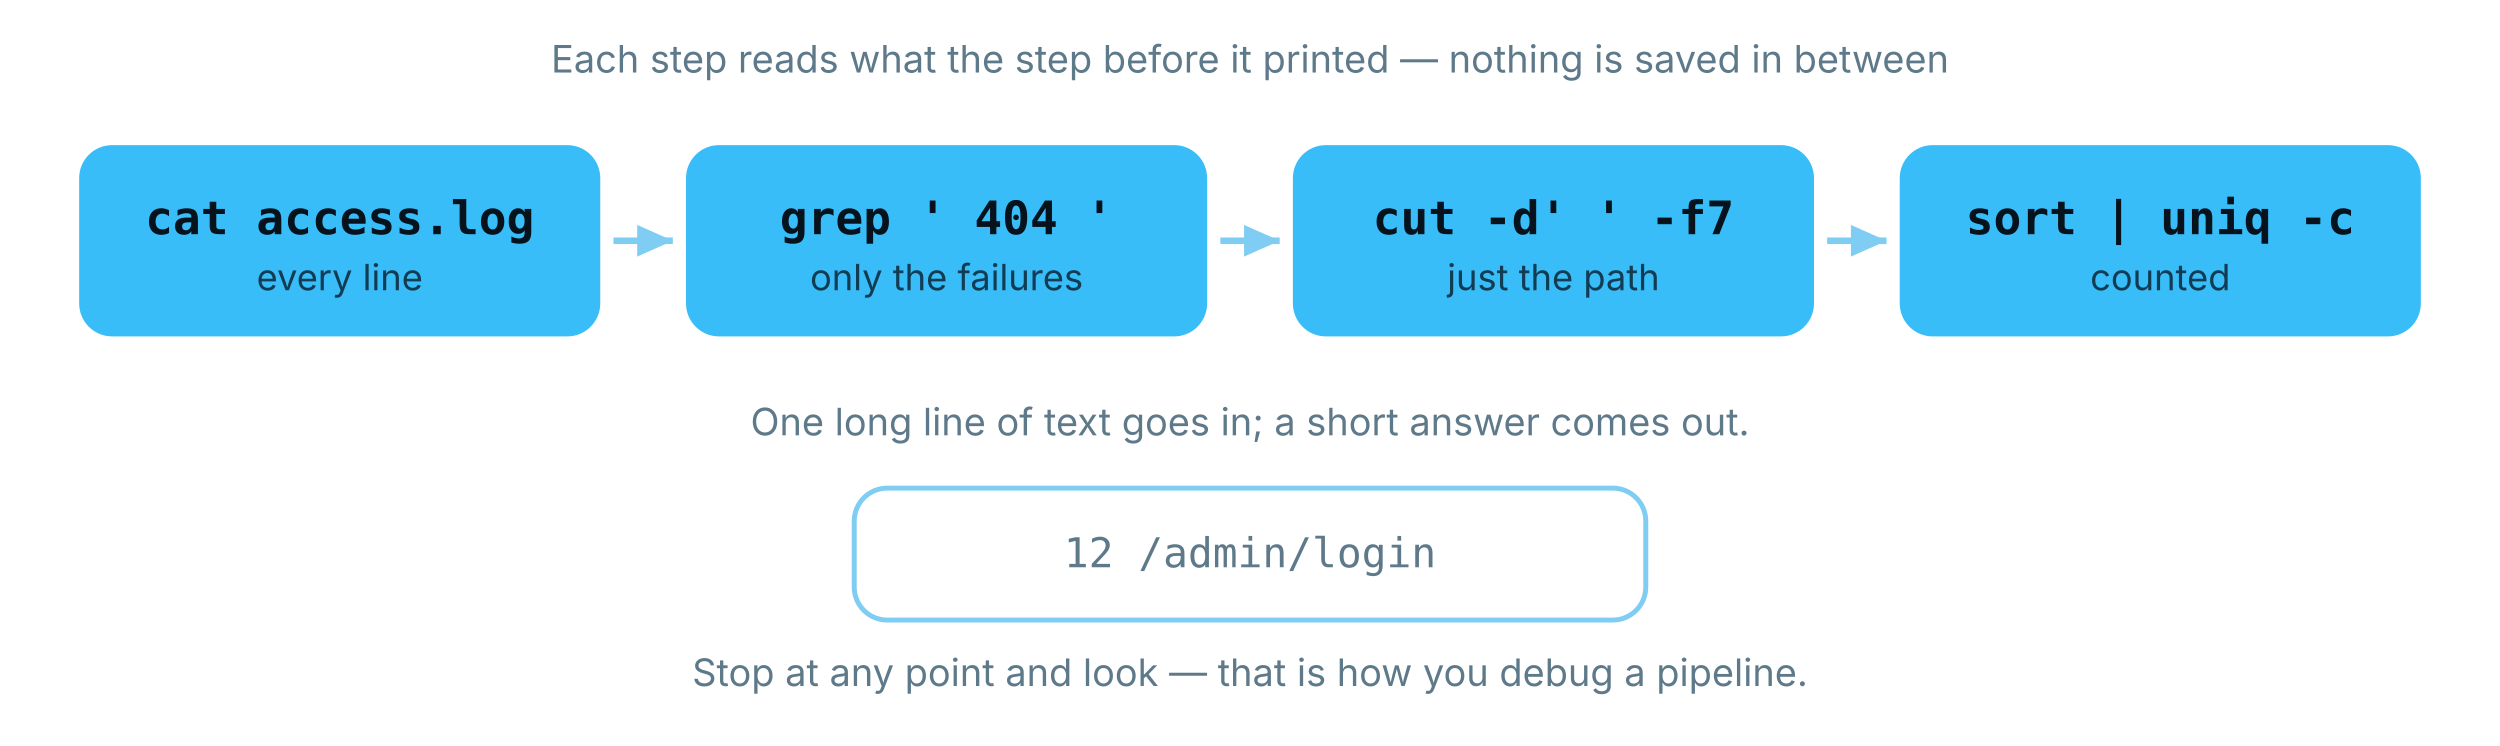
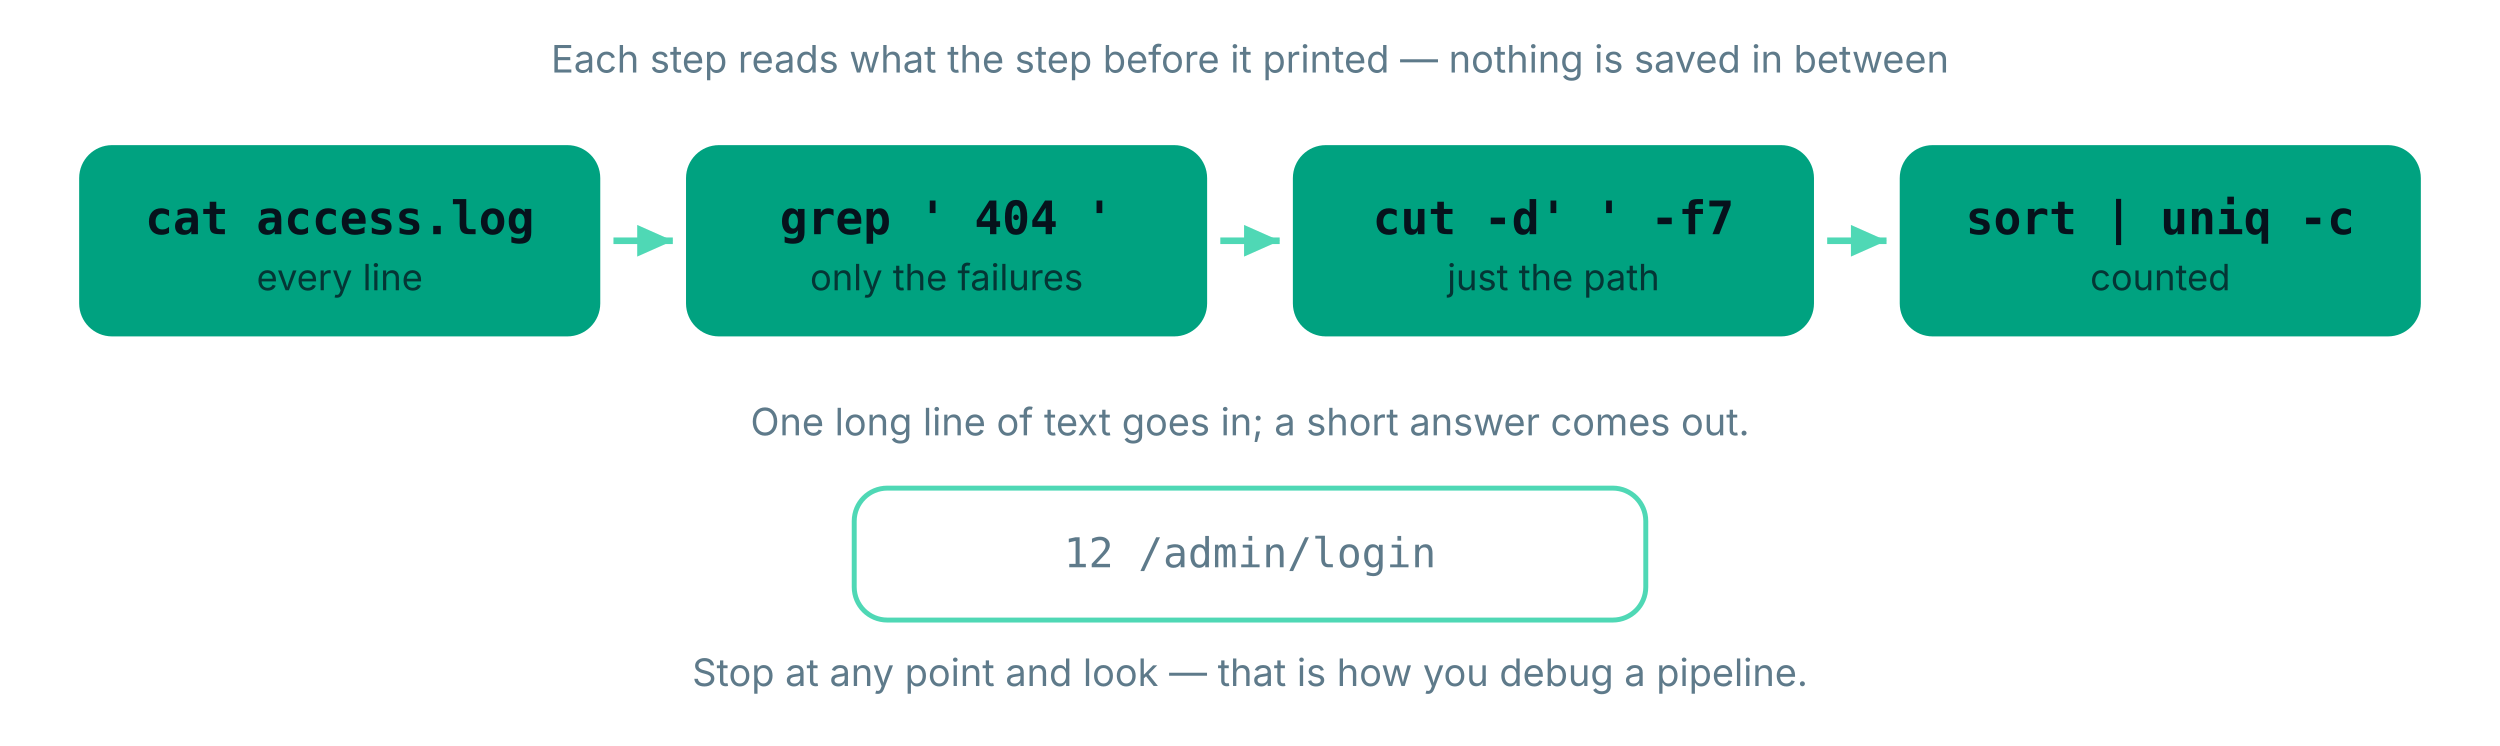
<svg xmlns="http://www.w3.org/2000/svg" viewBox="0 0 758 226" width="758" height="226" role="img" aria-label="A shell pipeline passes text from one command to the next">
  <defs>
    <marker id="a" viewBox="0 0 10 10" refX="9" refY="5" markerWidth="6" markerHeight="6" orient="auto-start-reverse">
-       <path d="M0 1 L9 5 L0 9 z" fill="#7FCDF3" />
+       <path d="M0 1 L9 5 L0 9 z" fill="#4FD8B5" />
    </marker>
  </defs>
  <text x="379.0" y="22" text-anchor="middle" font-family="Inter, Helvetica, Arial, sans-serif" font-size="11.5" fill="#5E7A8A">Each step reads what the step before it printed — nothing is saved in between</text>
-   <rect x="24" y="44" width="158" height="58" rx="10" fill="#38BDF8" />
+   <rect x="24" y="44" width="158" height="58" rx="10" fill="#00A280" />
  <text x="103.0" y="71.0" text-anchor="middle" font-family="ui-monospace, SFMono-Regular, Menlo, monospace" font-size="14" font-weight="600" fill="#06121C">cat access.log</text>
  <text x="103.0" y="88.0" text-anchor="middle" font-family="Inter, Helvetica, Arial, sans-serif" font-size="11" fill="#06121C" opacity="0.75">every line</text>
-   <path d="M186 73 L204 73" stroke="#7FCDF3" stroke-width="2" marker-end="url(#a)" />
-   <rect x="208" y="44" width="158" height="58" rx="10" fill="#38BDF8" />
+   <path d="M186 73 L204 73" stroke="#4FD8B5" stroke-width="2" marker-end="url(#a)" />
+   <rect x="208" y="44" width="158" height="58" rx="10" fill="#00A280" />
  <text x="287.0" y="71.0" text-anchor="middle" font-family="ui-monospace, SFMono-Regular, Menlo, monospace" font-size="14" font-weight="600" fill="#06121C">grep ' 404 '</text>
  <text x="287.0" y="88.0" text-anchor="middle" font-family="Inter, Helvetica, Arial, sans-serif" font-size="11" fill="#06121C" opacity="0.75">only the failures</text>
-   <path d="M370 73 L388 73" stroke="#7FCDF3" stroke-width="2" marker-end="url(#a)" />
-   <rect x="392" y="44" width="158" height="58" rx="10" fill="#38BDF8" />
+   <path d="M370 73 L388 73" stroke="#4FD8B5" stroke-width="2" marker-end="url(#a)" />
+   <rect x="392" y="44" width="158" height="58" rx="10" fill="#00A280" />
  <text x="471.0" y="71.0" text-anchor="middle" font-family="ui-monospace, SFMono-Regular, Menlo, monospace" font-size="14" font-weight="600" fill="#06121C">cut -d' ' -f7</text>
  <text x="471.0" y="88.0" text-anchor="middle" font-family="Inter, Helvetica, Arial, sans-serif" font-size="11" fill="#06121C" opacity="0.75">just the path</text>
-   <path d="M554 73 L572 73" stroke="#7FCDF3" stroke-width="2" marker-end="url(#a)" />
-   <rect x="576" y="44" width="158" height="58" rx="10" fill="#38BDF8" />
+   <path d="M554 73 L572 73" stroke="#4FD8B5" stroke-width="2" marker-end="url(#a)" />
+   <rect x="576" y="44" width="158" height="58" rx="10" fill="#00A280" />
  <text x="655.0" y="71.0" text-anchor="middle" font-family="ui-monospace, SFMono-Regular, Menlo, monospace" font-size="14" font-weight="600" fill="#06121C">sort | uniq -c</text>
  <text x="655.0" y="88.0" text-anchor="middle" font-family="Inter, Helvetica, Arial, sans-serif" font-size="11" fill="#06121C" opacity="0.75">counted</text>
  <text x="379.0" y="132" text-anchor="middle" font-family="Inter, Helvetica, Arial, sans-serif" font-size="11.5" fill="#5E7A8A">One long line of text goes in; a short answer comes out.</text>
-   <rect x="259.0" y="148" width="240" height="40" rx="10" fill="none" stroke="#7FCDF3" stroke-width="1.5" />
+   <rect x="259.0" y="148" width="240" height="40" rx="10" fill="none" stroke="#4FD8B5" stroke-width="1.5" />
  <text x="379.0" y="172.0" text-anchor="middle" font-family="ui-monospace, SFMono-Regular, Menlo, monospace" font-size="12.5" fill="#5E7A8A">12  /admin/login</text>
  <text x="379.0" y="208" text-anchor="middle" font-family="Inter, Helvetica, Arial, sans-serif" font-size="11.5" fill="#5E7A8A">Stop at any point and look — that is how you debug a pipeline.</text>
</svg>
